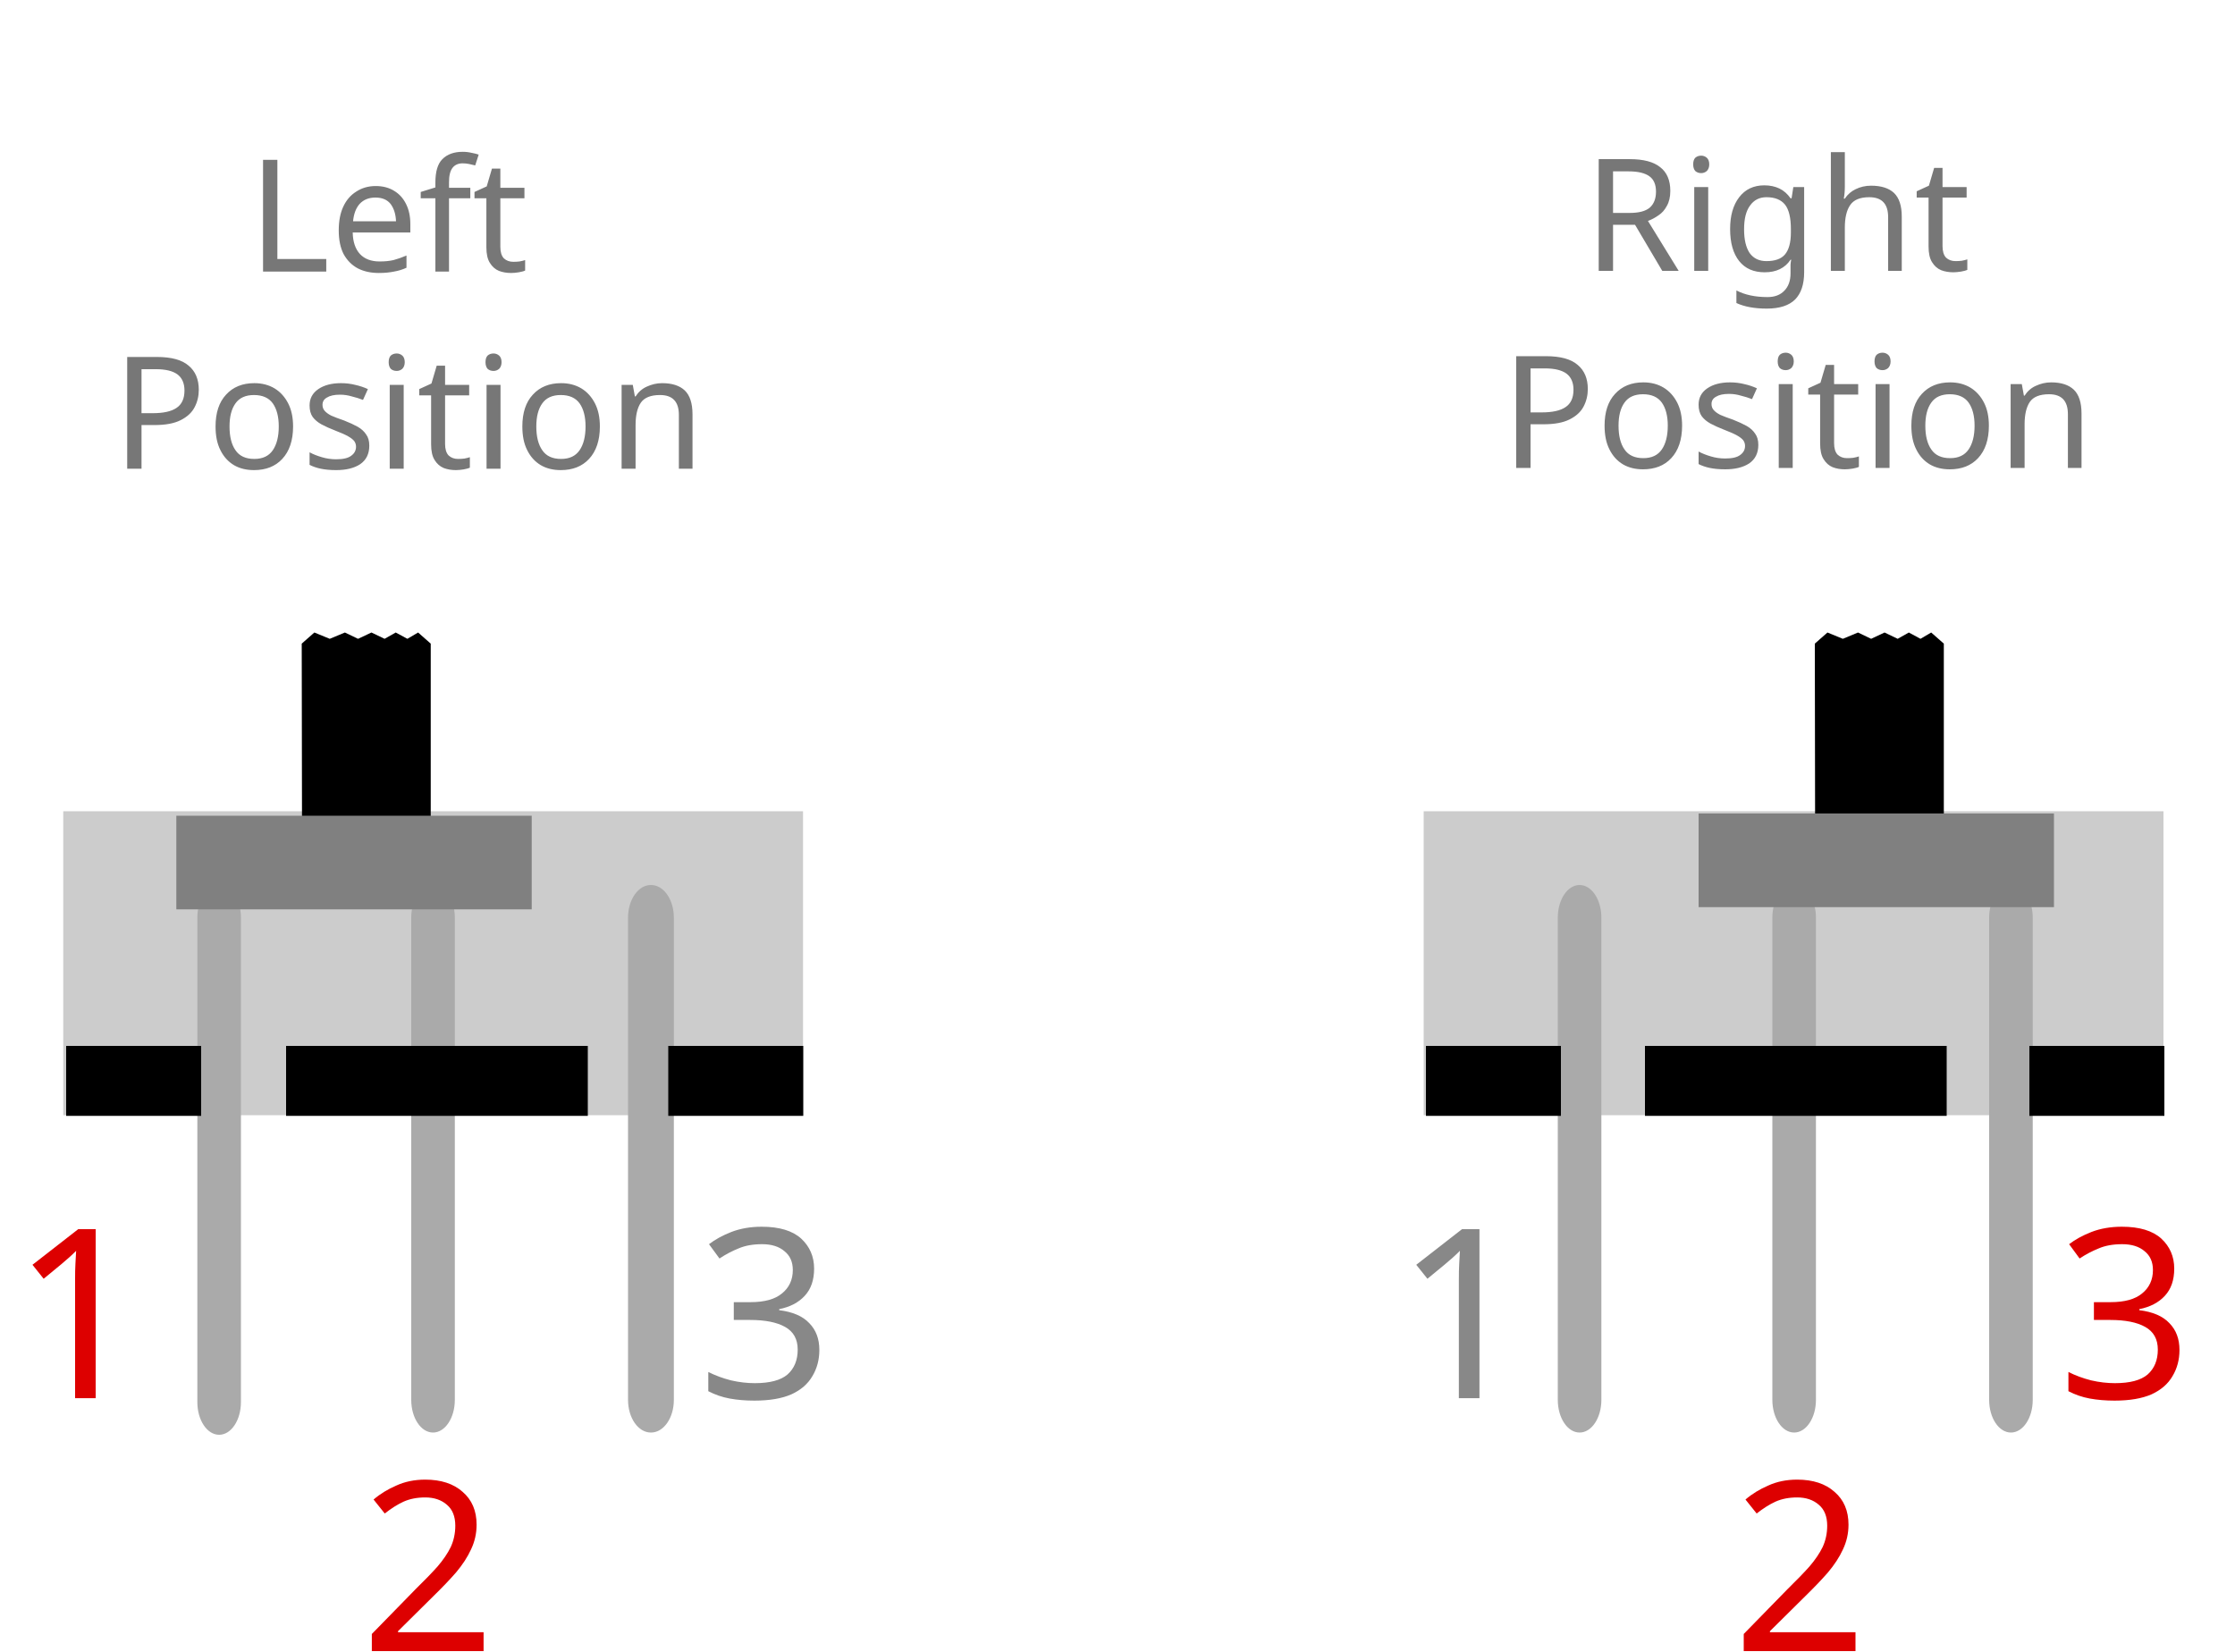
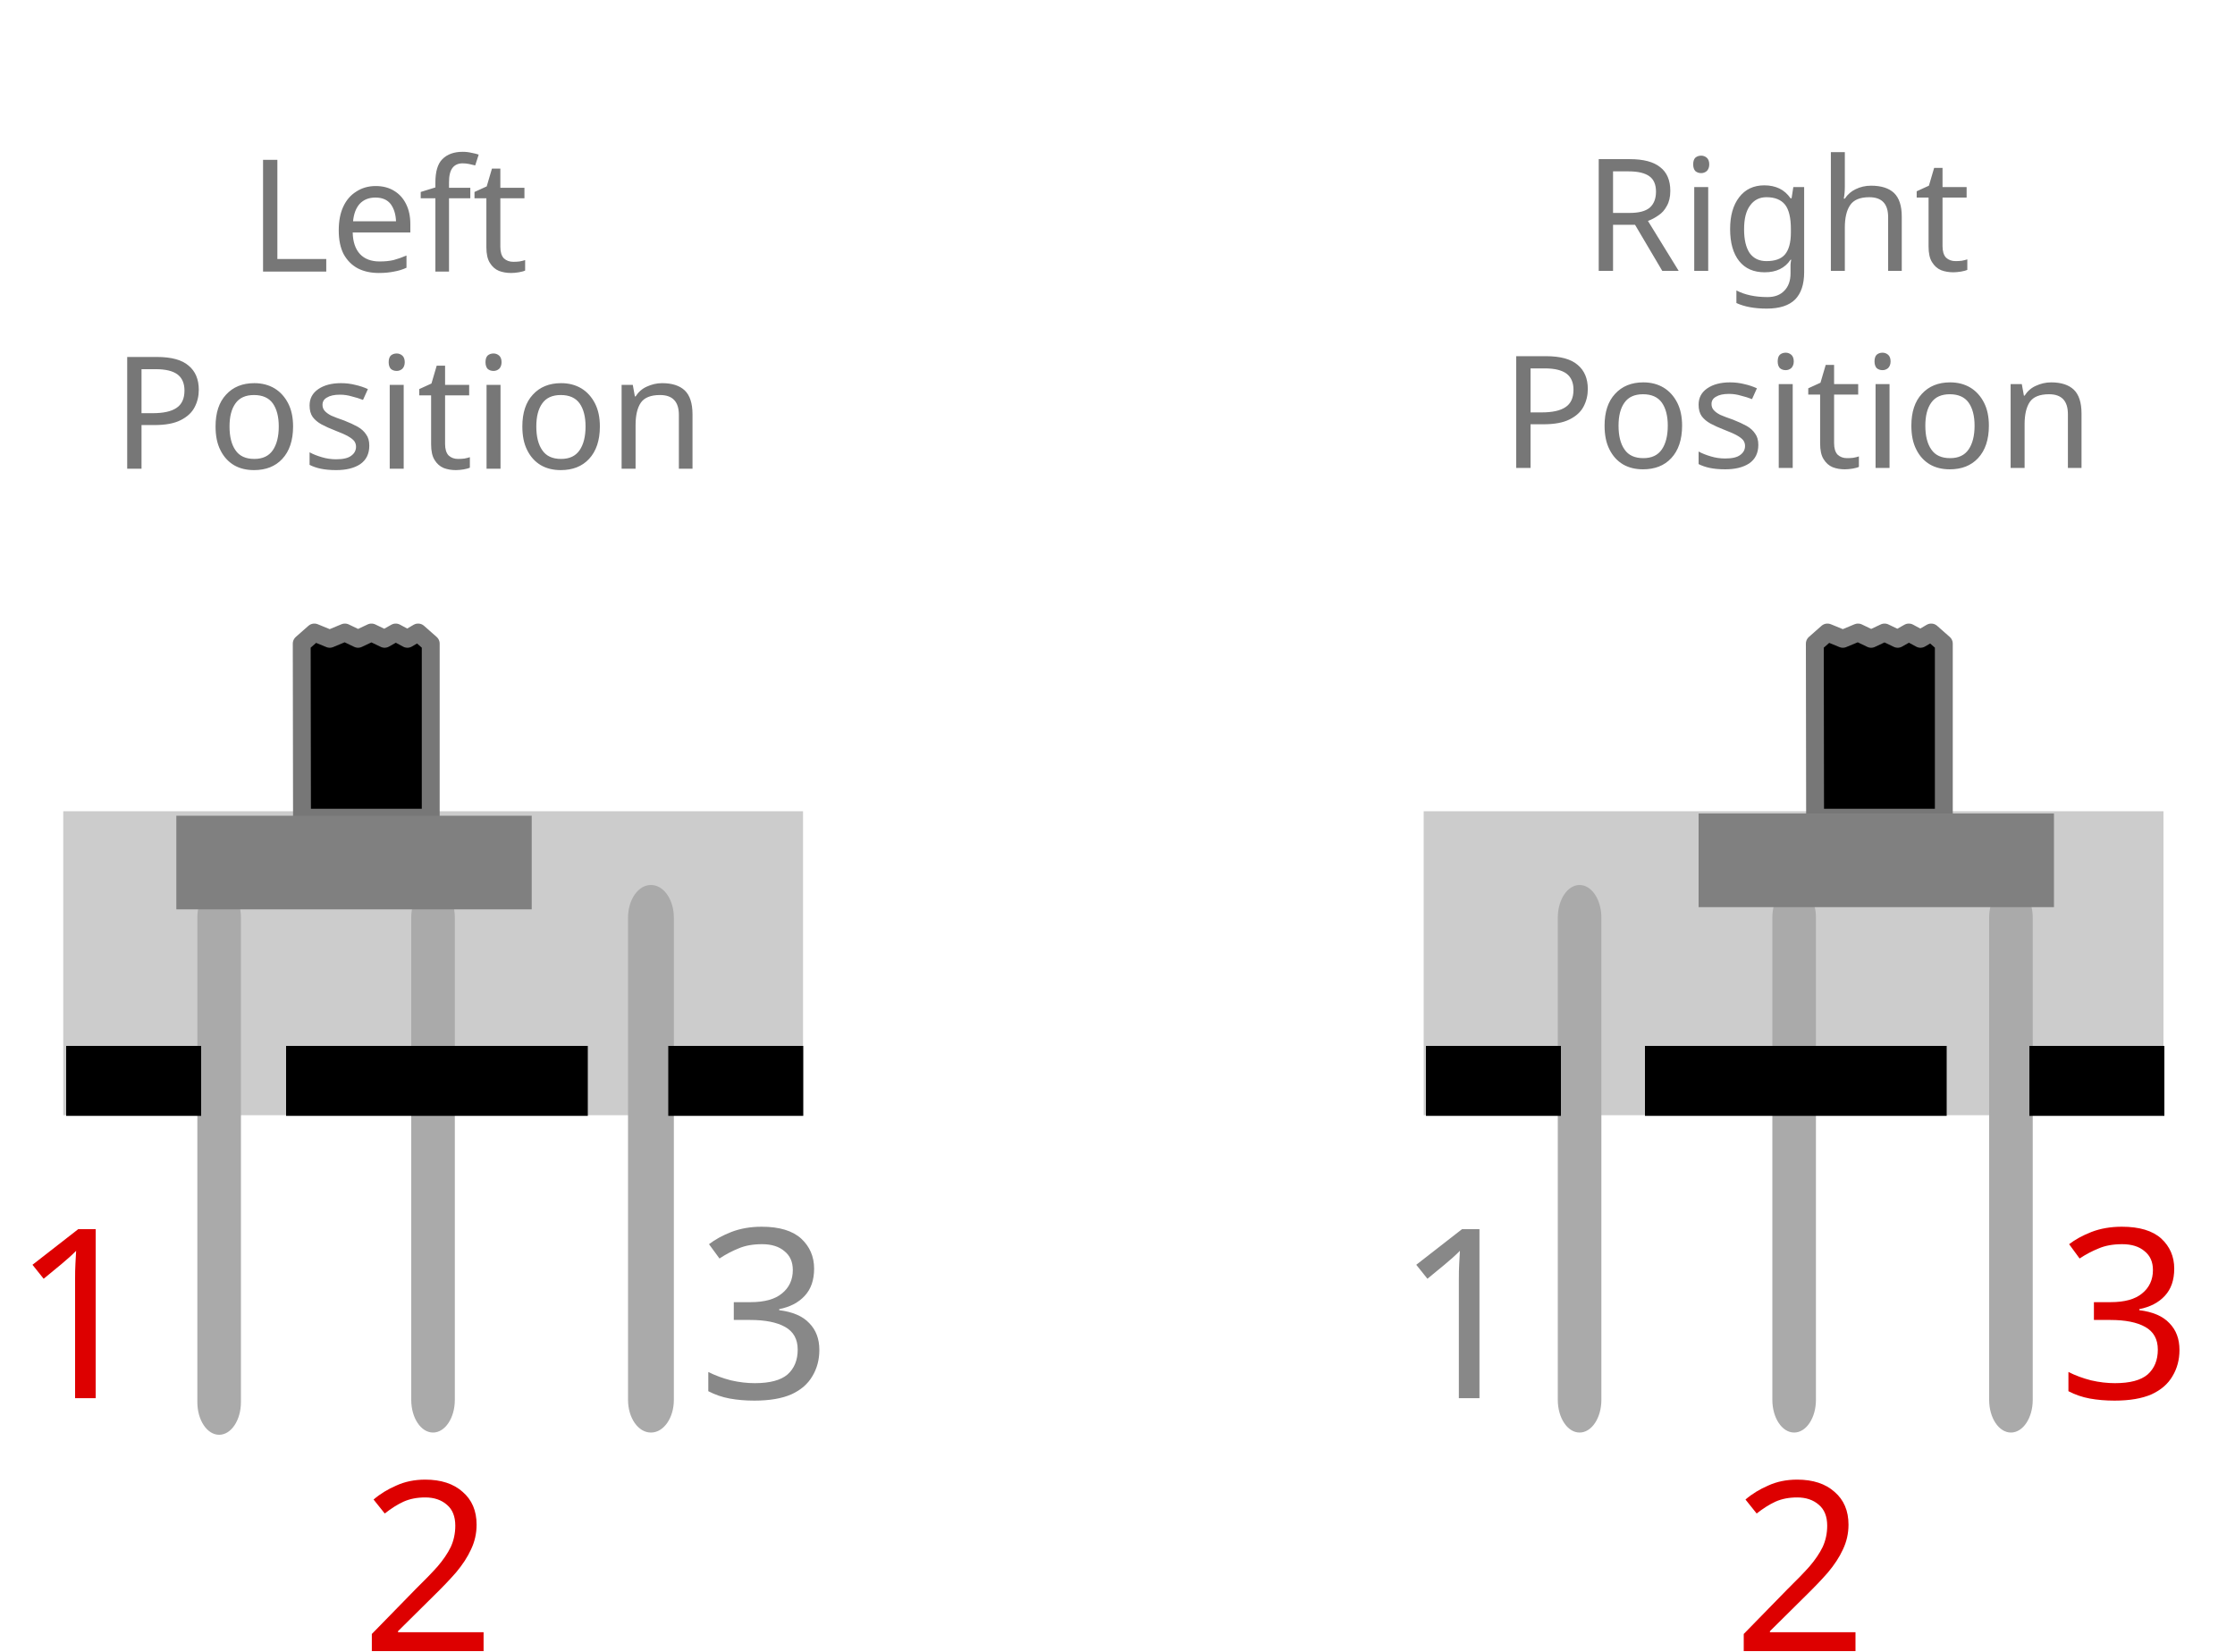
<svg xmlns="http://www.w3.org/2000/svg" width="100mm" height="73.9mm" version="1.1" viewBox="0 0 100 73.9" font-family="sans-serif">
  <text fill="#777" font-family="sans-serif" font-size="7px" text-align="center" text-anchor="middle">
    <tspan x="18.282" y="12.153" text-align="center">Left</tspan>
    <tspan x="18.282" y="20.973" text-align="center">Position</tspan>
  </text>
  <rect x="2.83" y="36.3" width="33.1" height="13.6" fill="#ccc" stroke-width=".213" />
  <g fill="#aaa" stroke-width=".33">
    <rect x="18.4" y="39.6" width="1.95" height="24.5" rx=".974" ry="1.46" />
    <rect x="8.83" y="39.6" width="1.95" height="24.6" rx=".974" ry="1.46" />
    <rect x="28.1" y="39.6" width="2.05" height="24.5" rx="1.02" ry="1.46" />
  </g>
-   <path d="m13.5 28.8 0.565-0.498 0.689 0.282 0.678-0.282 0.588 0.282 0.6-0.282 0.588 0.282 0.498-0.282 0.522 0.282 0.479-0.282 0.565 0.498 7.8e-5 7.79h-5.76z" stroke-width=".243" />
+   <path d="m13.5 28.8 0.565-0.498 0.689 0.282 0.678-0.282 0.588 0.282 0.6-0.282 0.588 0.282 0.498-0.282 0.522 0.282 0.479-0.282 0.565 0.498 7.8e-5 7.79h-5.76z" stroke="#777" stroke-width=".8" stroke-linejoin="round" />
  <rect x="2.96" y="46.8" width="6.04" height="3.13" stroke-width=".248" />
  <rect x="29.9" y="46.8" width="6.04" height="3.13" stroke-width=".248" />
  <rect x="12.8" y="46.8" width="13.5" height="3.13" stroke-width=".372" />
  <rect x="7.89" y="36.5" width="15.9" height="4.19" fill="#808080" stroke-width=".429" />
  <text fill="#d00" font-size="10.6px">
    <tspan x="0.516" y="62.561">1</tspan>
    <tspan x="16.122" y="73.877">2</tspan>
    <tspan x="31.208" y="62.561" fill="#888">3</tspan>
  </text>
  <text fill="#777" font-family="sans-serif" font-size="7px" text-align="center" text-anchor="middle">
    <tspan x="80.429" y="12.119" text-align="center">Right</tspan>
    <tspan x="80.429" y="20.938" text-align="center">Position</tspan>
  </text>
  <rect x="63.7" y="36.3" width="33.1" height="13.6" fill="#ccc" stroke-width=".213" />
  <g fill="#aaa" stroke-width=".321">
    <rect x="79.3" y="39.6" width="1.95" height="24.5" rx=".974" ry="1.46" />
    <rect x="69.7" y="39.6" width="1.95" height="24.5" rx=".974" ry="1.46" />
    <rect x="89" y="39.6" width="1.95" height="24.5" rx=".974" ry="1.46" />
  </g>
-   <path d="m81.2 28.8 0.565-0.498 0.689 0.282 0.678-0.282 0.588 0.282 0.6-0.282 0.588 0.282 0.498-0.282 0.522 0.282 0.479-0.282 0.565 0.498 7.8e-5 7.79h-5.76z" stroke-width=".243" />
+   <path d="m81.2 28.8 0.565-0.498 0.689 0.282 0.678-0.282 0.588 0.282 0.6-0.282 0.588 0.282 0.498-0.282 0.522 0.282 0.479-0.282 0.565 0.498 7.8e-5 7.79h-5.76z" stroke="#777" stroke-width=".8" stroke-linejoin="round" />
  <rect x="63.8" y="46.8" width="6.04" height="3.13" stroke-width=".248" />
  <rect x="90.8" y="46.8" width="6.04" height="3.13" stroke-width=".248" />
  <rect x="73.6" y="46.8" width="13.5" height="3.13" stroke-width=".372" />
  <text fill="#d00" font-family="sans-serif" font-size="10.6px">
    <tspan x="62.429" y="62.561" fill="#888">1</tspan>
    <tspan x="77.505" y="73.877">2</tspan>
    <tspan x="92.062" y="62.561">3</tspan>
  </text>
  <rect x="76" y="36.4" width="15.9" height="4.19" fill="#808080" stroke-width=".429" />
</svg>
